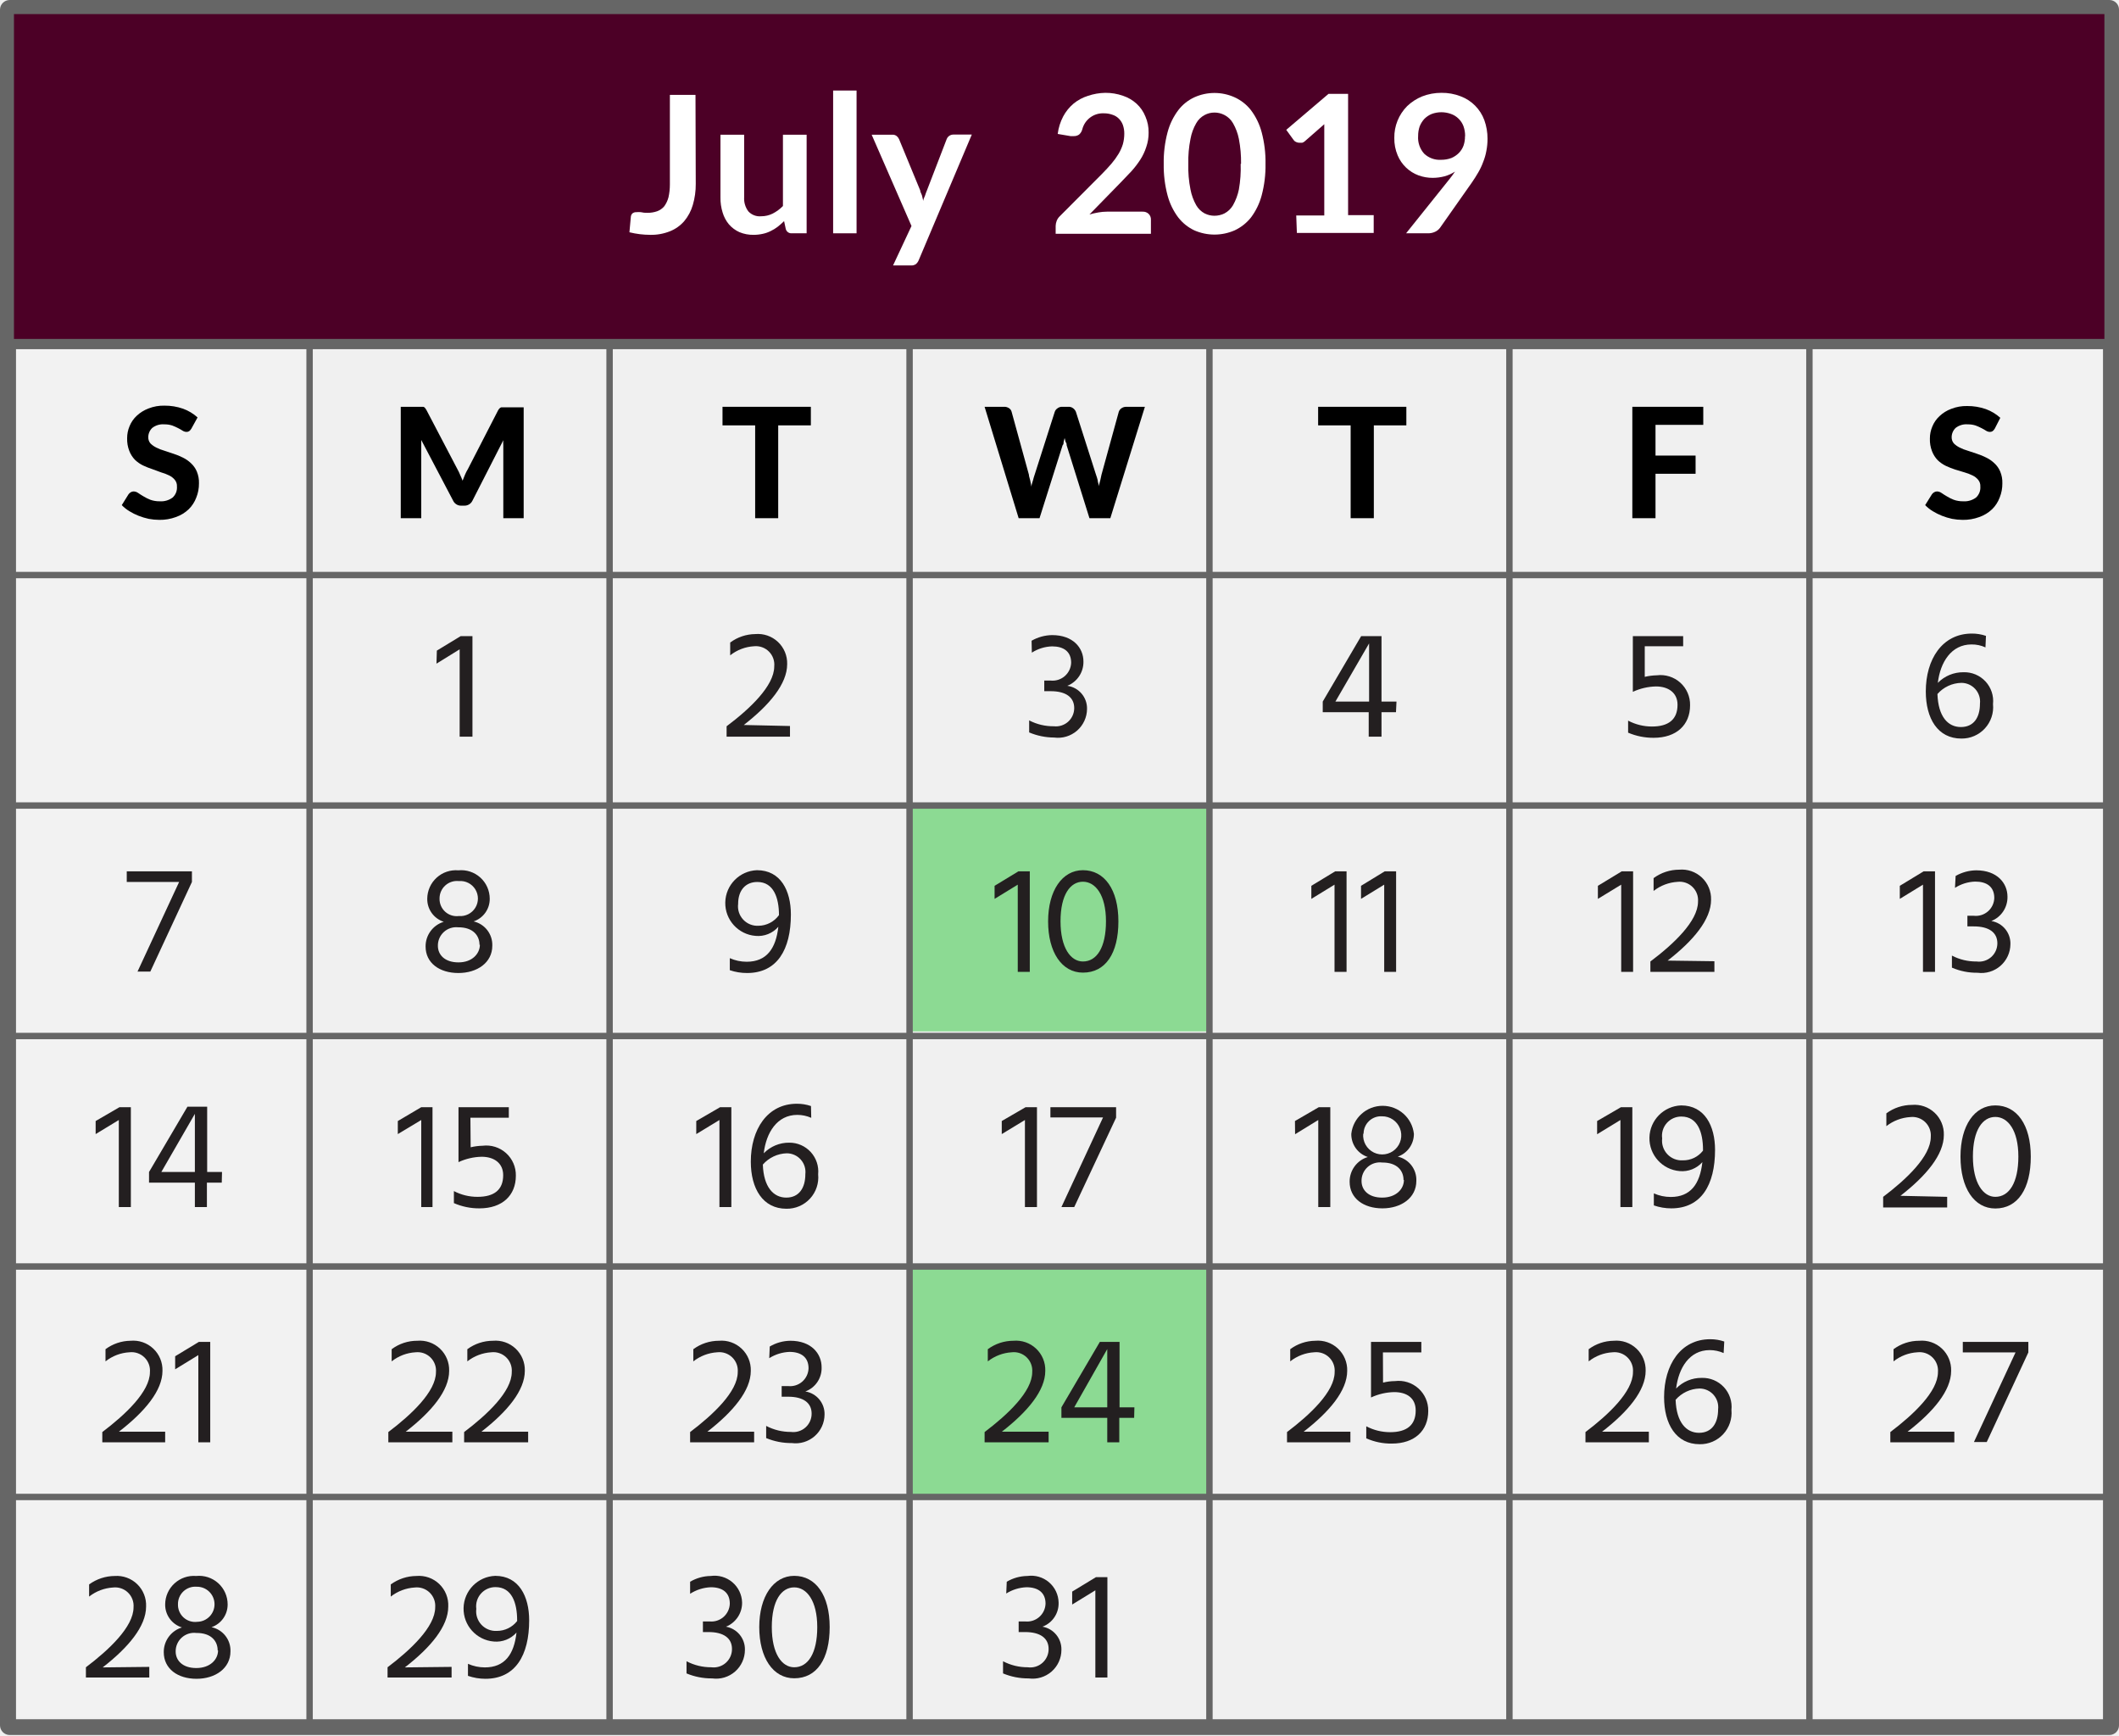
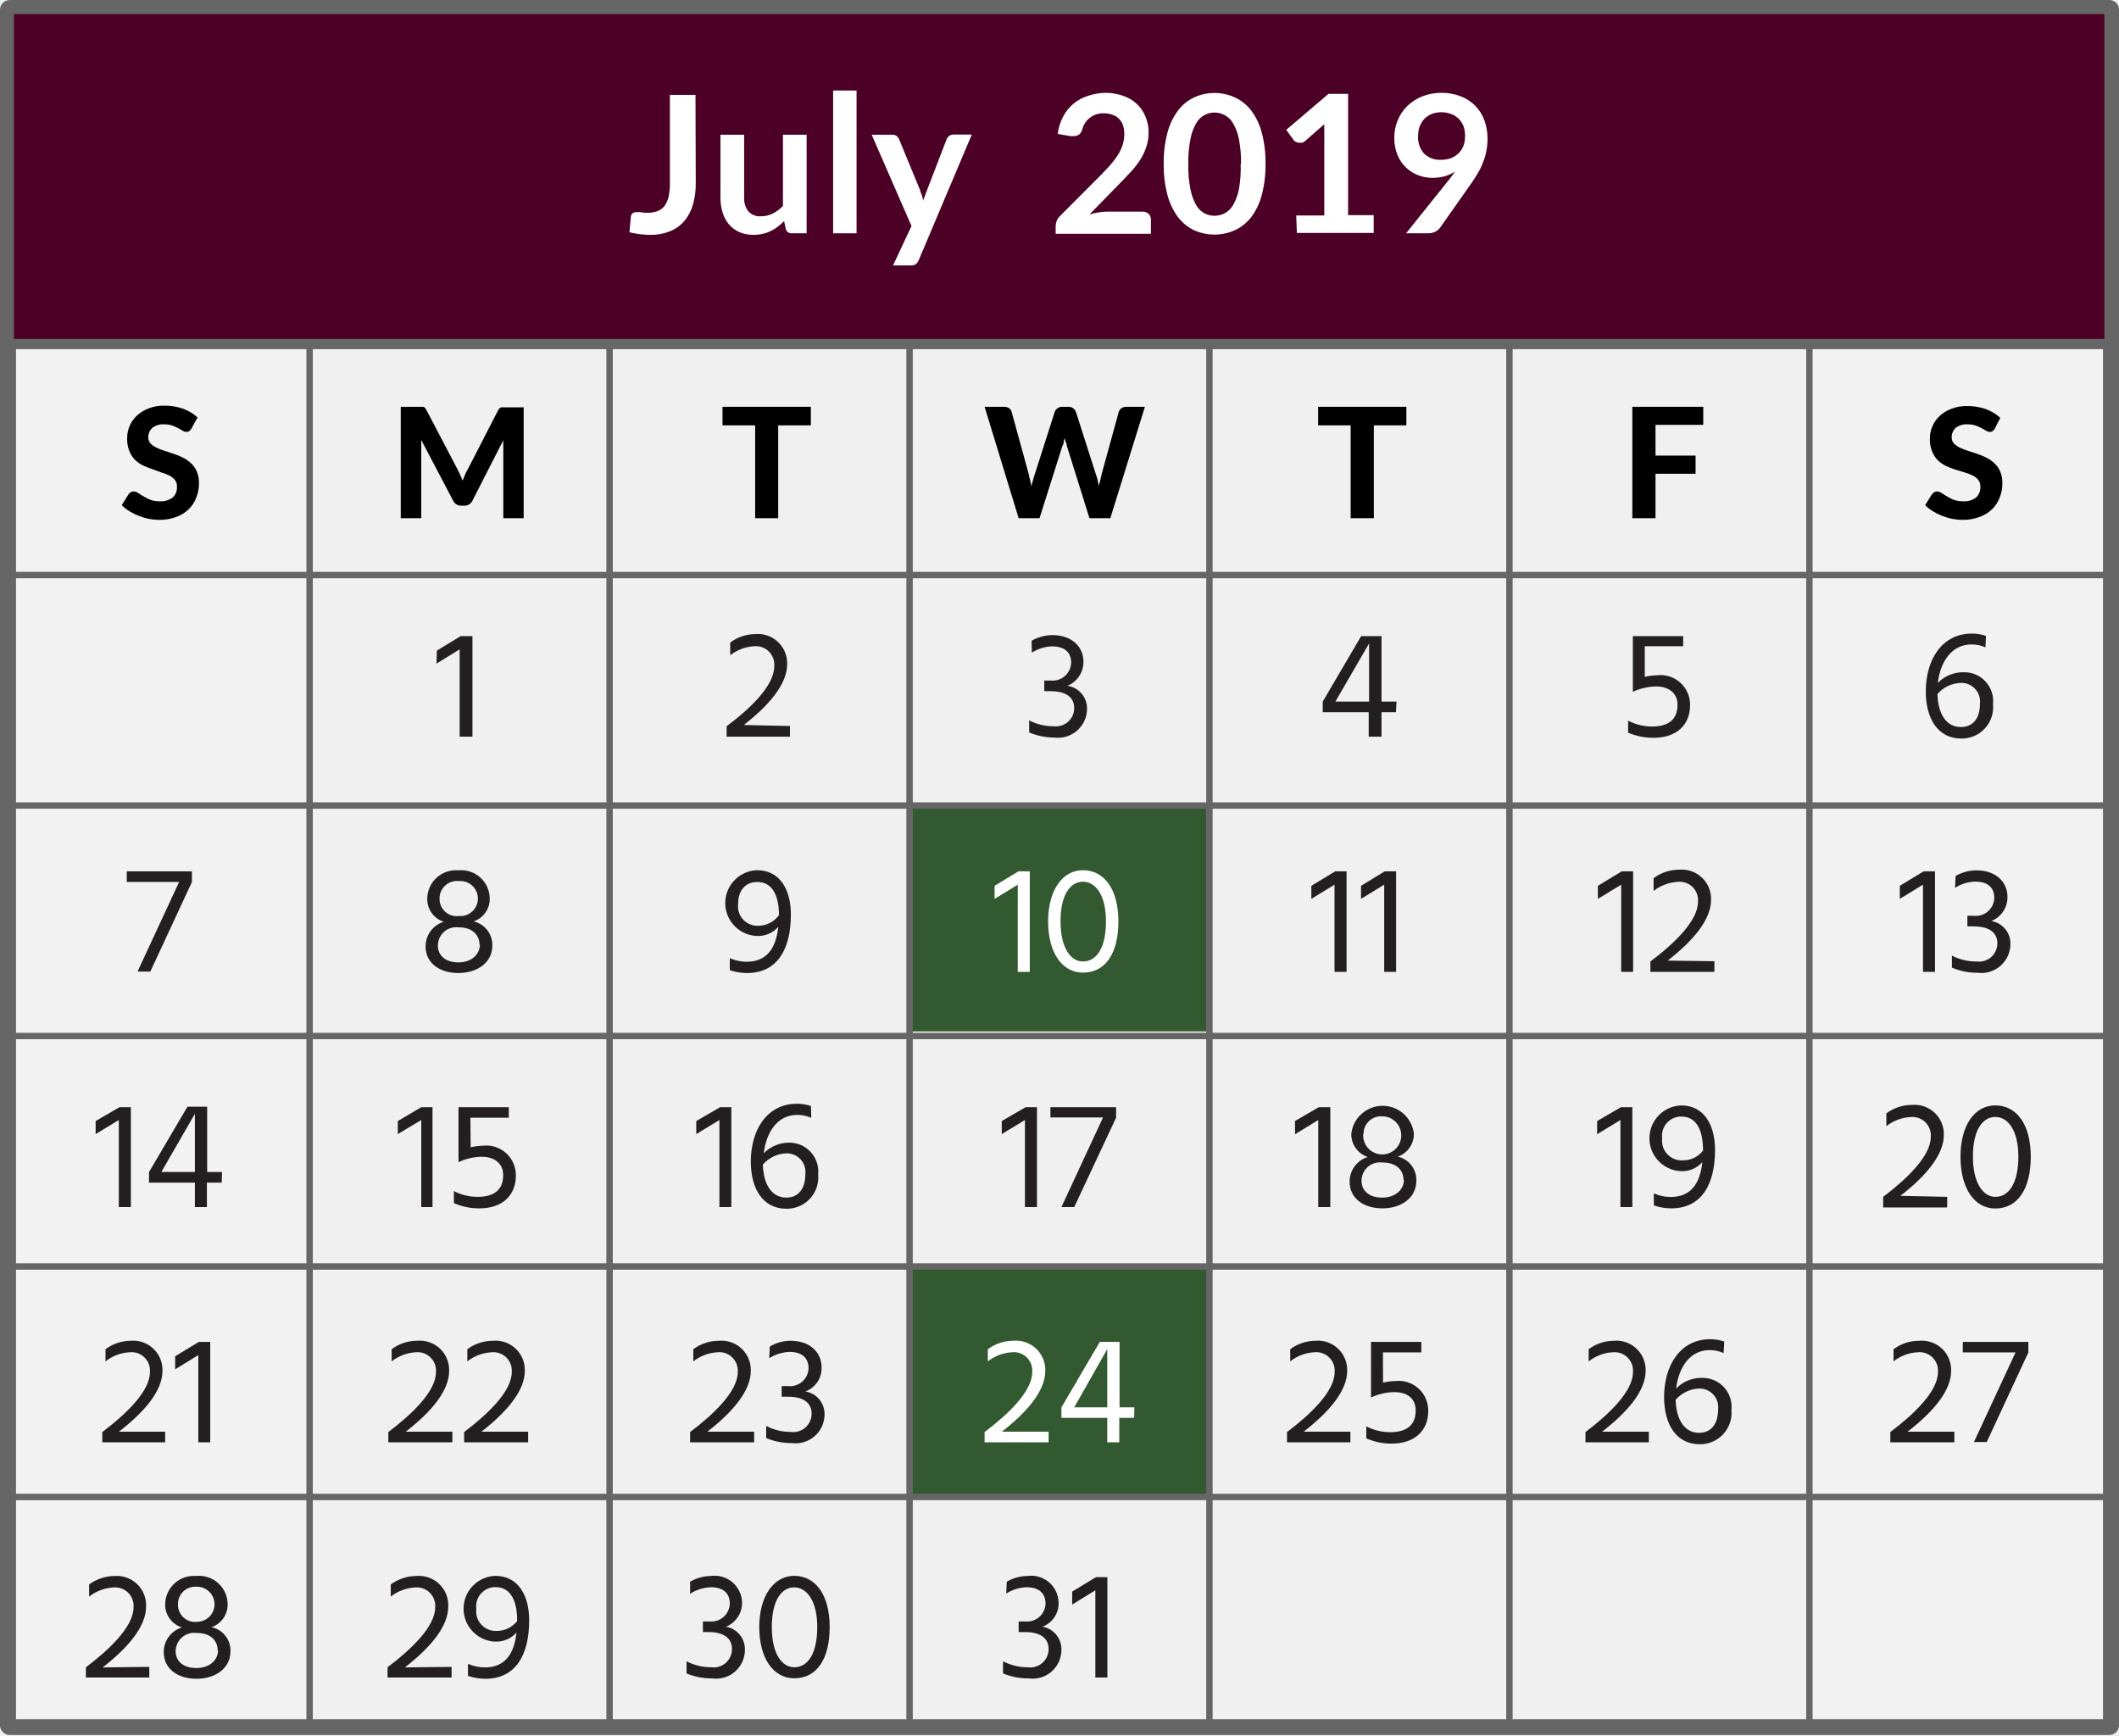
<svg xmlns="http://www.w3.org/2000/svg" viewBox="0 0 165.5 135.52">
  <defs>
-     <style>.a{fill:#f2f2f2;}.b{fill:#666;}.c,.g{fill:none;stroke:#666;stroke-miterlimit:10;}.d{fill:#334151;}.e{fill:#4c0026;}.f{fill:#8cda93;}.g{stroke-width:0.5px;}.h{fill:#231f20;}.i{fill:#fff;}</style>
+     <style>.a{fill:#f2f2f2;}.b{fill:#666;}.c,.g{fill:none;stroke:#666;stroke-miterlimit:10;}.d{fill:#334151;}.e{fill:#4c0026;}.f{fill:#32592f;}.g{stroke-width:0.5px;}.h{fill:#231f20;}.i{fill:#fff;}</style>
  </defs>
  <rect class="a" x="0.81" y="26.99" width="23.6" height="107.15" />
  <rect class="a" x="141.12" y="26.99" width="23.37" height="107.15" />
  <path class="b" d="M168.85,5.28v134H4.85V5.28h164m0-.75H4.85a.76.76,0,0,0-.75.75v134a.76.76,0,0,0,.75.75h164a.75.75,0,0,0,.75-.75V5.28a.75.75,0,0,0-.75-.75Z" transform="translate(-4.1 -4.53)" />
  <rect class="c" x="0.75" y="26.77" width="164" height="108" />
  <rect class="d" x="0.84" y="0.84" width="163.73" height="25.84" />
  <path class="b" d="M168.42,5.63V31H5.19V5.63H168.42m.5-.5H4.69V31.46H168.92V5.13Z" transform="translate(-4.1 -4.53)" />
  <rect class="e" x="0.84" y="0.84" width="163.76" height="25.84" />
  <path class="b" d="M168.46,5.63V31H5.19V5.63H168.46m.5-.5H4.69V31.46H169V5.13Z" transform="translate(-4.1 -4.53)" />
  <rect class="f" x="71.24" y="63.09" width="23.01" height="17.46" />
  <rect class="f" x="71.1" y="99.08" width="23.18" height="17.83" />
  <line class="g" x1="0.75" y1="116.91" x2="164.75" y2="116.91" />
  <line class="g" x1="0.75" y1="98.91" x2="164.75" y2="98.91" />
  <line class="g" x1="0.75" y1="80.91" x2="164.75" y2="80.91" />
  <line class="g" x1="0.75" y1="62.91" x2="164.75" y2="62.91" />
  <line class="g" x1="0.75" y1="44.91" x2="164.75" y2="44.91" />
  <line class="g" x1="141.32" y1="26.79" x2="141.32" y2="134.79" />
  <line class="g" x1="117.89" y1="26.79" x2="117.89" y2="134.79" />
  <line class="g" x1="94.46" y1="26.79" x2="94.46" y2="134.79" />
  <line class="g" x1="71.04" y1="26.79" x2="71.04" y2="134.79" />
  <line class="g" x1="47.61" y1="26.79" x2="47.61" y2="134.79" />
  <line class="g" x1="24.18" y1="26.79" x2="24.18" y2="134.79" />
  <path class="h" d="M38.22,55.34l1.86-1.13H41v7.85H40V55.24l-1.81,1.12Z" transform="translate(-4.1 -4.53)" />
  <path class="h" d="M65.8,61.23v.83H60.85v-.81c1.8-1.35,3.72-3.15,3.72-4.67A1.44,1.44,0,0,0,63,55a3.3,3.3,0,0,0-1.87.71v-1a3.34,3.34,0,0,1,1.95-.66,2.29,2.29,0,0,1,2.5,2.35c0,1.54-1.38,3.19-3.39,4.75Z" transform="translate(-4.1 -4.53)" />
  <path class="h" d="M84.67,54.57a3.31,3.31,0,0,1,1.61-.44c1.63,0,2.44,1,2.44,2.06a2,2,0,0,1-1.26,1.9A1.78,1.78,0,0,1,89,59.9a2.27,2.27,0,0,1-2.57,2.23,5.07,5.07,0,0,1-1.95-.4v-.94a4.07,4.07,0,0,0,1.93.46A1.43,1.43,0,0,0,88,59.83c0-.85-.66-1.32-1.84-1.32h-.5v-.83h.5a1.45,1.45,0,0,0,1.6-1.39c0-.88-.59-1.28-1.49-1.28a3.1,3.1,0,0,0-1.58.49Z" transform="translate(-4.1 -4.53)" />
  <path class="h" d="M113.13,60.15H112v1.91H111V60.15h-3.59v-.83l3-5.11H112v5.11h1.17Zm-2.1-.83V54.78l-2.63,4.54Z" transform="translate(-4.1 -4.53)" />
  <path class="h" d="M132.56,57.39a4.57,4.57,0,0,1,.94-.12,2.31,2.31,0,0,1,2.6,2.34c0,1.54-1.07,2.54-2.84,2.54a5,5,0,0,1-2-.4v-.94a4,4,0,0,0,1.86.46c1.31,0,2-.56,2-1.7,0-.94-.72-1.43-1.68-1.43a4.51,4.51,0,0,0-1.81.42V54.21h3.93V55h-3Z" transform="translate(-4.1 -4.53)" />
  <path class="h" d="M159.17,55.09a2.53,2.53,0,0,0-1.09-.23c-1.58,0-2.44,1.39-2.63,3a2.76,2.76,0,0,1,2-.83,2.25,2.25,0,0,1,2.31,2.49,2.45,2.45,0,0,1-2.47,2.69c-1.85,0-2.78-1.57-2.78-3.68,0-2.51,1.28-4.52,3.6-4.52a3.38,3.38,0,0,1,1.1.18Zm-.43,4.4a1.46,1.46,0,0,0-1.45-1.63,2.55,2.55,0,0,0-1.87.87c.06,1.77.82,2.58,1.83,2.58S158.74,60.56,158.74,59.49Z" transform="translate(-4.1 -4.53)" />
  <path class="h" d="M19.09,72.58v.83l-3.25,7h-1l3.25-7H14v-.83Z" transform="translate(-4.1 -4.53)" />
  <path class="h" d="M42.55,78.39c0,1.32-1.18,2.13-2.65,2.13s-2.56-.78-2.56-2.07a2,2,0,0,1,1.42-1.93,1.86,1.86,0,0,1-1.29-1.81A2.24,2.24,0,0,1,39.9,72.5a2.23,2.23,0,0,1,2.45,2.22,1.85,1.85,0,0,1-1.26,1.77A1.88,1.88,0,0,1,42.55,78.39Zm-1-.08c0-.7-.49-1.37-1.67-1.36A1.43,1.43,0,0,0,38.3,78.4c0,.69.53,1.29,1.61,1.29S41.58,79,41.58,78.31ZM38.43,74.7a1.34,1.34,0,0,0,1.51,1.37,1.37,1.37,0,1,0,0-2.73A1.36,1.36,0,0,0,38.43,74.7Z" transform="translate(-4.1 -4.53)" />
  <path class="h" d="M61.1,79.36a3.22,3.22,0,0,0,1.32.28c1.53,0,2.28-1,2.47-2.73a2.09,2.09,0,0,1-1.78.71,2.57,2.57,0,0,1,.11-5.13c1.86,0,2.65,1.61,2.65,3.46,0,2.75-1.08,4.57-3.42,4.57a4.15,4.15,0,0,1-1.35-.22ZM64.94,76c0-1.36-.42-2.59-1.69-2.59-.92,0-1.5.65-1.5,1.71a1.52,1.52,0,0,0,1.6,1.71A2,2,0,0,0,64.94,76Z" transform="translate(-4.1 -4.53)" />
-   <path class="h" d="M81.78,73.71l1.86-1.13h.89v7.85h-.94V73.62l-1.81,1.11Z" transform="translate(-4.1 -4.53)" />
-   <path class="h" d="M88.68,72.49c1.68,0,2.77,1.51,2.77,4s-1,4-2.77,4c-1.65,0-2.72-1.6-2.72-4S87.06,72.49,88.68,72.49Zm0,7.13c1.08,0,1.8-1.09,1.8-3.14s-.82-3.09-1.8-3.09-1.75,1-1.75,3.09S87.73,79.62,88.68,79.62Z" transform="translate(-4.1 -4.53)" />
+   <path class="i" d="M81.78,73.71l1.86-1.13h.89v7.85h-.94V73.62l-1.81,1.11Z" transform="translate(-4.1 -4.53)" />
+   <path class="i" d="M88.68,72.49c1.68,0,2.77,1.51,2.77,4s-1,4-2.77,4c-1.65,0-2.72-1.6-2.72-4S87.06,72.49,88.68,72.49Zm0,7.13c1.08,0,1.8-1.09,1.8-3.14s-.82-3.09-1.8-3.09-1.75,1-1.75,3.09S87.73,79.62,88.68,79.62Z" transform="translate(-4.1 -4.53)" />
  <path class="h" d="M106.52,73.71l1.86-1.13h.89v7.85h-.94V73.62l-1.81,1.11Z" transform="translate(-4.1 -4.53)" />
  <path class="h" d="M110.4,73.71l1.85-1.13h.89v7.85h-.93V73.62l-1.81,1.11Z" transform="translate(-4.1 -4.53)" />
  <path class="h" d="M128.9,73.71l1.86-1.13h.89v7.85h-.93V73.62l-1.82,1.11Z" transform="translate(-4.1 -4.53)" />
  <path class="h" d="M138,79.6v.83H133v-.81c1.8-1.35,3.72-3.15,3.72-4.67a1.44,1.44,0,0,0-1.6-1.55,3.36,3.36,0,0,0-1.87.71v-1a3.37,3.37,0,0,1,2-.66,2.29,2.29,0,0,1,2.49,2.35c0,1.54-1.38,3.19-3.39,4.75Z" transform="translate(-4.1 -4.53)" />
  <path class="h" d="M152.48,73.71l1.86-1.13h.89v7.85h-.94V73.62l-1.81,1.11Z" transform="translate(-4.1 -4.53)" />
  <path class="h" d="M156.84,72.94a3.31,3.31,0,0,1,1.61-.44c1.63,0,2.44,1,2.44,2.06a2,2,0,0,1-1.26,1.9,1.78,1.78,0,0,1,1.49,1.81,2.27,2.27,0,0,1-2.57,2.23,4.89,4.89,0,0,1-2-.4v-.94a4.07,4.07,0,0,0,1.93.46,1.43,1.43,0,0,0,1.62-1.42c0-.85-.66-1.32-1.84-1.32h-.5v-.83h.5a1.44,1.44,0,0,0,1.6-1.39c0-.88-.59-1.28-1.49-1.28a3.1,3.1,0,0,0-1.58.49Z" transform="translate(-4.1 -4.53)" />
  <path class="h" d="M11.57,92.08,13.43,91h.89V98.8h-.94V92L11.57,93.1Z" transform="translate(-4.1 -4.53)" />
  <path class="h" d="M21.42,96.89H20.26V98.8h-.94V96.89H15.74v-.83l3-5.1h1.54v5.1h1.16Zm-2.1-.83V91.52L16.7,96.06Z" transform="translate(-4.1 -4.53)" />
  <path class="h" d="M35.17,92.08,37,91h.88V98.8H37V92L35.17,93.1Z" transform="translate(-4.1 -4.53)" />
  <path class="h" d="M40.86,94.13a4.39,4.39,0,0,1,.93-.12,2.31,2.31,0,0,1,2.6,2.34c0,1.54-1.06,2.55-2.84,2.55a4.89,4.89,0,0,1-2-.41v-.94A3.94,3.94,0,0,0,41.4,98c1.3,0,2-.55,2-1.69,0-.95-.72-1.44-1.68-1.44a4.51,4.51,0,0,0-1.81.42V91h3.93v.82h-3Z" transform="translate(-4.1 -4.53)" />
  <path class="h" d="M58.48,92.08,60.34,91h.88V98.8h-.93V92L58.48,93.1Z" transform="translate(-4.1 -4.53)" />
  <path class="h" d="M67.46,91.83a2.68,2.68,0,0,0-1.09-.23c-1.58,0-2.43,1.39-2.62,3a2.74,2.74,0,0,1,2-.83A2.25,2.25,0,0,1,68,96.24a2.45,2.45,0,0,1-2.48,2.69c-1.84,0-2.78-1.57-2.78-3.68,0-2.51,1.29-4.52,3.6-4.52a3.33,3.33,0,0,1,1.1.18ZM67,96.23a1.46,1.46,0,0,0-1.45-1.63,2.58,2.58,0,0,0-1.87.88c.06,1.76.83,2.58,1.83,2.58S67,97.3,67,96.23Z" transform="translate(-4.1 -4.53)" />
  <path class="h" d="M82.34,92.08,84.2,91h.89V98.8h-.94V92L82.34,93.1Z" transform="translate(-4.1 -4.53)" />
  <path class="h" d="M91.27,91v.82L88,98.8H87l3.25-7H86.14V91Z" transform="translate(-4.1 -4.53)" />
  <path class="h" d="M105.24,92.08,107.1,91H108V98.8h-.94V92l-1.81,1.11Z" transform="translate(-4.1 -4.53)" />
  <path class="h" d="M114.72,96.76c0,1.32-1.18,2.14-2.65,2.14s-2.56-.78-2.56-2.08a2,2,0,0,1,1.42-1.93,1.87,1.87,0,0,1-1.29-1.81,2.46,2.46,0,0,1,4.89,0,1.88,1.88,0,0,1-1.26,1.78A1.86,1.86,0,0,1,114.72,96.76Zm-1-.08c0-.7-.48-1.37-1.67-1.36a1.43,1.43,0,0,0-1.61,1.45c0,.69.53,1.29,1.61,1.29S113.75,97.4,113.75,96.68Zm-3.15-3.61a1.49,1.49,0,1,0,1.47-1.36A1.36,1.36,0,0,0,110.6,93.07Z" transform="translate(-4.1 -4.53)" />
  <path class="h" d="M128.84,92.08,130.7,91h.89V98.8h-.93V92l-1.82,1.11Z" transform="translate(-4.1 -4.53)" />
  <path class="h" d="M133.27,97.73a3.22,3.22,0,0,0,1.32.28c1.54,0,2.28-1,2.47-2.72a2.11,2.11,0,0,1-1.77.7,2.57,2.57,0,0,1,.11-5.13c1.85,0,2.65,1.61,2.65,3.47,0,2.74-1.08,4.57-3.42,4.57a4.17,4.17,0,0,1-1.36-.23Zm3.84-3.4c0-1.37-.42-2.6-1.69-2.6a1.5,1.5,0,0,0-1.5,1.71,1.53,1.53,0,0,0,1.61,1.71,1.94,1.94,0,0,0,1.58-.76Z" transform="translate(-4.1 -4.53)" />
  <path class="h" d="M156.18,98v.83h-5V98c1.8-1.36,3.72-3.16,3.72-4.68a1.44,1.44,0,0,0-1.6-1.55,3.36,3.36,0,0,0-1.87.71v-1a3.37,3.37,0,0,1,2-.66,2.29,2.29,0,0,1,2.49,2.35c0,1.54-1.38,3.19-3.39,4.75Z" transform="translate(-4.1 -4.53)" />
  <path class="h" d="M159.94,90.86c1.68,0,2.77,1.51,2.77,4s-1,4.05-2.77,4.05c-1.66,0-2.72-1.61-2.72-4.05S158.32,90.86,159.94,90.86Zm0,7.14c1.08,0,1.8-1.1,1.8-3.15s-.82-3.09-1.8-3.09-1.75,1-1.75,3.09S159,98,159.94,98Z" transform="translate(-4.1 -4.53)" />
  <path class="h" d="M17,116.34v.83H12.09v-.8c1.8-1.36,3.72-3.16,3.72-4.68a1.44,1.44,0,0,0-1.6-1.55,3.3,3.3,0,0,0-1.87.71v-.95a3.34,3.34,0,0,1,1.95-.66,2.29,2.29,0,0,1,2.5,2.35c0,1.54-1.38,3.19-3.4,4.75Z" transform="translate(-4.1 -4.53)" />
  <path class="h" d="M17.78,110.45l1.85-1.12h.89v7.84h-.93v-6.81l-1.81,1.11Z" transform="translate(-4.1 -4.53)" />
  <path class="h" d="M39.43,116.34v.83h-5v-.8c1.8-1.36,3.72-3.16,3.72-4.68a1.44,1.44,0,0,0-1.59-1.55,3.3,3.3,0,0,0-1.87.71v-.95a3.32,3.32,0,0,1,2-.66,2.29,2.29,0,0,1,2.49,2.35c0,1.54-1.37,3.19-3.39,4.75Z" transform="translate(-4.1 -4.53)" />
  <path class="h" d="M45.35,116.34v.83h-5v-.8c1.8-1.36,3.72-3.16,3.72-4.68a1.44,1.44,0,0,0-1.6-1.55,3.36,3.36,0,0,0-1.87.71v-.95a3.37,3.37,0,0,1,2-.66,2.29,2.29,0,0,1,2.49,2.35c0,1.54-1.38,3.19-3.39,4.75Z" transform="translate(-4.1 -4.53)" />
  <path class="h" d="M63,116.34v.83h-5v-.8c1.8-1.36,3.72-3.16,3.72-4.68a1.44,1.44,0,0,0-1.6-1.55,3.36,3.36,0,0,0-1.87.71v-.95a3.37,3.37,0,0,1,2-.66,2.29,2.29,0,0,1,2.49,2.35c0,1.54-1.38,3.19-3.39,4.75Z" transform="translate(-4.1 -4.53)" />
  <path class="h" d="M64.22,109.69a3.24,3.24,0,0,1,1.61-.45c1.63,0,2.44,1,2.44,2.07A1.94,1.94,0,0,1,67,113.2,1.78,1.78,0,0,1,68.5,115a2.26,2.26,0,0,1-2.56,2.23,5.08,5.08,0,0,1-2-.39v-.95a4.11,4.11,0,0,0,1.93.47,1.43,1.43,0,0,0,1.62-1.43c0-.85-.66-1.32-1.83-1.32h-.51v-.83h.51a1.44,1.44,0,0,0,1.59-1.39c0-.87-.59-1.28-1.49-1.28a3.2,3.2,0,0,0-1.58.49Z" transform="translate(-4.1 -4.53)" />
-   <path class="h" d="M86,116.34v.83H81v-.8c1.8-1.36,3.72-3.16,3.72-4.68a1.44,1.44,0,0,0-1.6-1.55,3.36,3.36,0,0,0-1.87.71v-.95a3.37,3.37,0,0,1,2-.66,2.29,2.29,0,0,1,2.49,2.35c0,1.54-1.38,3.19-3.39,4.75Z" transform="translate(-4.1 -4.53)" />
-   <path class="h" d="M92.68,115.26H91.52v1.91h-.94v-1.91H87v-.82l3-5.11h1.54v5.11h1.16Zm-2.1-.82v-4.55L88,114.44Z" transform="translate(-4.1 -4.53)" />
+   <path class="i" d="M86,116.34v.83H81v-.8c1.8-1.36,3.72-3.16,3.72-4.68a1.44,1.44,0,0,0-1.6-1.55,3.36,3.36,0,0,0-1.87.71v-.95a3.37,3.37,0,0,1,2-.66,2.29,2.29,0,0,1,2.49,2.35c0,1.54-1.38,3.19-3.39,4.75Z" transform="translate(-4.1 -4.53)" />
+   <path class="i" d="M92.68,115.26H91.52v1.91h-.94v-1.91H87v-.82l3-5.11h1.54v5.11h1.16Zm-2.1-.82v-4.55L88,114.44Z" transform="translate(-4.1 -4.53)" />
  <path class="h" d="M109.57,116.34v.83h-4.95v-.8c1.8-1.36,3.72-3.16,3.72-4.68a1.44,1.44,0,0,0-1.6-1.55,3.3,3.3,0,0,0-1.87.71v-.95a3.34,3.34,0,0,1,1.95-.66,2.29,2.29,0,0,1,2.5,2.35c0,1.54-1.38,3.19-3.4,4.75Z" transform="translate(-4.1 -4.53)" />
  <path class="h" d="M112.12,112.51a3.83,3.83,0,0,1,.93-.12,2.31,2.31,0,0,1,2.6,2.33c0,1.54-1.06,2.55-2.84,2.55a4.73,4.73,0,0,1-2-.41v-.94a4,4,0,0,0,1.86.46c1.3,0,2-.55,2-1.69,0-1-.72-1.44-1.68-1.44a4.51,4.51,0,0,0-1.81.42v-4.34h3.93v.82h-3Z" transform="translate(-4.1 -4.53)" />
  <path class="h" d="M132.88,116.34v.83h-4.95v-.8c1.8-1.36,3.71-3.16,3.71-4.68a1.44,1.44,0,0,0-1.59-1.55,3.3,3.3,0,0,0-1.87.71v-.95a3.34,3.34,0,0,1,1.95-.66,2.29,2.29,0,0,1,2.5,2.35c0,1.54-1.38,3.19-3.4,4.75Z" transform="translate(-4.1 -4.53)" />
  <path class="h" d="M138.72,110.2a2.68,2.68,0,0,0-1.09-.23c-1.58,0-2.43,1.4-2.62,3a2.74,2.74,0,0,1,2-.83,2.26,2.26,0,0,1,2.32,2.5,2.45,2.45,0,0,1-2.48,2.68c-1.84,0-2.78-1.57-2.78-3.68,0-2.51,1.29-4.52,3.6-4.52a3.33,3.33,0,0,1,1.1.18Zm-.43,4.4a1.46,1.46,0,0,0-1.45-1.63,2.56,2.56,0,0,0-1.87.88c.06,1.76.83,2.58,1.83,2.58S138.29,115.67,138.29,114.6Z" transform="translate(-4.1 -4.53)" />
  <path class="h" d="M156.74,116.34v.83h-5v-.8c1.8-1.36,3.72-3.16,3.72-4.68a1.44,1.44,0,0,0-1.6-1.55,3.3,3.3,0,0,0-1.87.71v-.95a3.34,3.34,0,0,1,2-.66,2.29,2.29,0,0,1,2.5,2.35c0,1.54-1.38,3.19-3.4,4.75Z" transform="translate(-4.1 -4.53)" />
  <path class="h" d="M162.52,109.33v.82l-3.25,7h-1l3.25-7H157.4v-.82Z" transform="translate(-4.1 -4.53)" />
  <path class="h" d="M15.76,134.71v.83H10.81v-.8c1.8-1.36,3.72-3.16,3.72-4.68a1.44,1.44,0,0,0-1.6-1.55,3.36,3.36,0,0,0-1.87.71v-.95a3.44,3.44,0,0,1,2-.66A2.29,2.29,0,0,1,15.51,130c0,1.54-1.38,3.19-3.39,4.75Z" transform="translate(-4.1 -4.53)" />
  <path class="h" d="M22.1,133.5c0,1.32-1.18,2.14-2.65,2.14s-2.56-.78-2.56-2.08a2,2,0,0,1,1.42-1.93A1.86,1.86,0,0,1,17,129.82a2.24,2.24,0,0,1,2.42-2.21,2.23,2.23,0,0,1,2.46,2.22,1.87,1.87,0,0,1-1.26,1.78A1.86,1.86,0,0,1,22.1,133.5Zm-1-.08c0-.7-.48-1.37-1.67-1.36a1.44,1.44,0,0,0-1.61,1.45c0,.69.53,1.29,1.61,1.29S21.13,134.14,21.13,133.42ZM18,129.81a1.34,1.34,0,0,0,1.51,1.38,1.37,1.37,0,1,0-.05-2.74A1.35,1.35,0,0,0,18,129.81Z" transform="translate(-4.1 -4.53)" />
  <path class="h" d="M39.37,134.71v.83h-5v-.8c1.8-1.36,3.72-3.16,3.72-4.68a1.44,1.44,0,0,0-1.6-1.55,3.36,3.36,0,0,0-1.87.71v-.95a3.44,3.44,0,0,1,2-.66A2.29,2.29,0,0,1,39.11,130c0,1.54-1.37,3.19-3.39,4.75Z" transform="translate(-4.1 -4.53)" />
  <path class="h" d="M40.65,134.47a3.22,3.22,0,0,0,1.32.28c1.54,0,2.28-1,2.47-2.72a2.11,2.11,0,0,1-1.77.7,2.57,2.57,0,0,1,.11-5.13c1.85,0,2.65,1.61,2.65,3.47,0,2.74-1.08,4.57-3.42,4.57a4.17,4.17,0,0,1-1.36-.23Zm3.84-3.4c0-1.37-.42-2.59-1.69-2.59a1.5,1.5,0,0,0-1.5,1.7,1.53,1.53,0,0,0,1.61,1.72,2,2,0,0,0,1.58-.77Z" transform="translate(-4.1 -4.53)" />
  <path class="h" d="M58,128.06a3.27,3.27,0,0,1,1.61-.45,2.15,2.15,0,0,1,2.45,2.07,2,2,0,0,1-1.26,1.89,1.79,1.79,0,0,1,1.48,1.81,2.25,2.25,0,0,1-2.56,2.23,5.08,5.08,0,0,1-2-.39v-.95a4.11,4.11,0,0,0,1.93.47,1.43,1.43,0,0,0,1.62-1.43c0-.85-.66-1.32-1.83-1.32H59v-.83h.51a1.44,1.44,0,0,0,1.59-1.39c0-.87-.58-1.28-1.48-1.28A3.21,3.21,0,0,0,58,129Z" transform="translate(-4.1 -4.53)" />
  <path class="h" d="M66.13,127.6c1.68,0,2.77,1.51,2.77,4s-1,4-2.77,4c-1.66,0-2.73-1.61-2.73-4S64.51,127.6,66.13,127.6Zm0,7.14c1.08,0,1.8-1.09,1.8-3.14s-.82-3.1-1.8-3.1-1.75,1-1.75,3.1S65.18,134.74,66.13,134.74Z" transform="translate(-4.1 -4.53)" />
  <path class="h" d="M82.73,128.06a3.24,3.24,0,0,1,1.61-.45,2.14,2.14,0,0,1,2.44,2.07,1.94,1.94,0,0,1-1.26,1.89A1.79,1.79,0,0,1,87,133.38a2.25,2.25,0,0,1-2.56,2.23,5.08,5.08,0,0,1-2-.39v-.95a4.11,4.11,0,0,0,1.93.47A1.43,1.43,0,0,0,86,133.31c0-.85-.66-1.32-1.84-1.32h-.5v-.83h.5a1.44,1.44,0,0,0,1.6-1.39c0-.87-.59-1.28-1.49-1.28a3.2,3.2,0,0,0-1.58.49Z" transform="translate(-4.1 -4.53)" />
  <path class="h" d="M87.84,128.83l1.86-1.13h.89v7.84h-.94v-6.81l-1.81,1.11Z" transform="translate(-4.1 -4.53)" />
  <path class="i" d="M58.44,18.89a5.62,5.62,0,0,1-.23,1.65,3.46,3.46,0,0,1-.67,1.26,2.89,2.89,0,0,1-1.11.79,3.93,3.93,0,0,1-1.55.28,7,7,0,0,1-.8-.05,6.82,6.82,0,0,1-.82-.15l.11-1.2a.42.42,0,0,1,.12-.27.46.46,0,0,1,.32-.1,1.74,1.74,0,0,1,.34,0,1.9,1.9,0,0,0,.52.05,2.19,2.19,0,0,0,.75-.12,1.29,1.29,0,0,0,.56-.39,2.07,2.07,0,0,0,.33-.7,4.51,4.51,0,0,0,.11-1v-7h2Z" transform="translate(-4.1 -4.53)" />
  <path class="i" d="M62.22,15.05v4.89a1.66,1.66,0,0,0,.33,1.1,1.21,1.21,0,0,0,1,.38,2,2,0,0,0,.9-.21,3.11,3.11,0,0,0,.8-.59V15.05h1.85v7.7H65.94a.45.45,0,0,1-.47-.34l-.13-.61c-.16.16-.33.3-.5.44a3,3,0,0,1-.54.33,2.53,2.53,0,0,1-.62.22,3.24,3.24,0,0,1-.72.08,2.75,2.75,0,0,1-1.11-.21,2.38,2.38,0,0,1-.82-.61,2.62,2.62,0,0,1-.49-.92,3.76,3.76,0,0,1-.17-1.19V15.05Z" transform="translate(-4.1 -4.53)" />
  <path class="i" d="M71,11.6V22.75H69.17V11.6Z" transform="translate(-4.1 -4.53)" />
  <path class="i" d="M75.85,24.86a.78.78,0,0,1-.22.3.62.62,0,0,1-.4.1H73.85l1.44-3.08-3.11-7.13H73.8a.5.5,0,0,1,.34.11.69.69,0,0,1,.18.24l1.65,4c0,.13.1.26.14.4s.07.28.1.42c0-.14.09-.28.14-.42a4.14,4.14,0,0,1,.15-.41l1.54-4a.56.56,0,0,1,.51-.35H80Z" transform="translate(-4.1 -4.53)" />
  <path class="i" d="M90.43,11.78a4.08,4.08,0,0,1,1.38.23,2.94,2.94,0,0,1,1.06.62,2.73,2.73,0,0,1,.69,1,3,3,0,0,1,.25,1.26A3.31,3.31,0,0,1,93.63,16a4.2,4.2,0,0,1-.47,1,7.18,7.18,0,0,1-.69.9l-.84.88-2.44,2.5a6.36,6.36,0,0,1,.7-.16,3.85,3.85,0,0,1,.66-.06h2.79a.64.64,0,0,1,.47.17.6.6,0,0,1,.18.45v1.11H86.55v-.62a1.18,1.18,0,0,1,.08-.39,1,1,0,0,1,.25-.37l3.29-3.3c.28-.28.52-.55.74-.8a5.77,5.77,0,0,0,.55-.76,3.41,3.41,0,0,0,.34-.76,3.12,3.12,0,0,0,.11-.82,2,2,0,0,0-.11-.68,1.35,1.35,0,0,0-.32-.5,1.22,1.22,0,0,0-.5-.3,1.88,1.88,0,0,0-.65-.11,1.66,1.66,0,0,0-1.7,1.25.82.82,0,0,1-.25.41.7.7,0,0,1-.42.12l-.25,0-1-.17a4,4,0,0,1,.43-1.37,3.4,3.4,0,0,1,.81-1,3.31,3.31,0,0,1,1.11-.6A4.43,4.43,0,0,1,90.43,11.78Z" transform="translate(-4.1 -4.53)" />
  <path class="i" d="M102.94,17.33a9,9,0,0,1-.3,2.46,5,5,0,0,1-.84,1.73,3.54,3.54,0,0,1-1.27,1,3.92,3.92,0,0,1-3.15,0,3.48,3.48,0,0,1-1.25-1,5,5,0,0,1-.84-1.73,9,9,0,0,1-.3-2.46,9,9,0,0,1,.3-2.47,5,5,0,0,1,.84-1.73,3.35,3.35,0,0,1,1.25-1,3.82,3.82,0,0,1,3.15,0,3.41,3.41,0,0,1,1.27,1,5,5,0,0,1,.84,1.73A9,9,0,0,1,102.94,17.33Zm-1.91,0a9.46,9.46,0,0,0-.17-1.95,4,4,0,0,0-.46-1.23,1.63,1.63,0,0,0-.67-.64,1.66,1.66,0,0,0-.78-.19,1.59,1.59,0,0,0-.76.19,1.61,1.61,0,0,0-.66.64,3.78,3.78,0,0,0-.45,1.23,8.81,8.81,0,0,0-.17,1.95,8.93,8.93,0,0,0,.17,2,4,4,0,0,0,.45,1.23,1.67,1.67,0,0,0,.66.64,1.7,1.7,0,0,0,.76.18,1.78,1.78,0,0,0,.78-.18,1.69,1.69,0,0,0,.67-.64,4.23,4.23,0,0,0,.46-1.23A9.6,9.6,0,0,0,101,17.33Z" transform="translate(-4.1 -4.53)" />
  <path class="i" d="M105.34,21.36h2.19V15c0-.25,0-.5,0-.77L106,15.57a.5.5,0,0,1-.2.11l-.2,0a.6.6,0,0,1-.27-.06.42.42,0,0,1-.19-.15l-.58-.8,3.3-2.81h1.53v9.47h2v1.39h-6Z" transform="translate(-4.1 -4.53)" />
  <path class="i" d="M116,18.42a3.22,3.22,0,0,1-1.1-.19,2.83,2.83,0,0,1-1.64-1.57A3.33,3.33,0,0,1,113,15.3a3.45,3.45,0,0,1,1-2.48,3.75,3.75,0,0,1,1.17-.76,4.1,4.1,0,0,1,1.51-.28,4,4,0,0,1,1.5.27,3.15,3.15,0,0,1,1.85,1.86,4.24,4.24,0,0,1,.25,1.45,4.79,4.79,0,0,1-.09.95,4.33,4.33,0,0,1-.25.87,5,5,0,0,1-.38.81c-.15.26-.32.53-.5.79l-2.49,3.54a1,1,0,0,1-.38.31,1.26,1.26,0,0,1-.57.12h-1.7l3.37-4.21.24-.31.21-.3a2.9,2.9,0,0,1-.82.37A3.69,3.69,0,0,1,116,18.42Zm2.53-3.25a2.22,2.22,0,0,0-.13-.79,1.6,1.6,0,0,0-.39-.59,1.58,1.58,0,0,0-.58-.36,2.18,2.18,0,0,0-1.51,0,1.73,1.73,0,0,0-.57.38,1.9,1.9,0,0,0-.37.59,2.27,2.27,0,0,0-.12.75,1.86,1.86,0,0,0,.47,1.38,1.76,1.76,0,0,0,1.33.48,2.24,2.24,0,0,0,.8-.14,1.85,1.85,0,0,0,.58-.39,1.64,1.64,0,0,0,.37-.59A2.15,2.15,0,0,0,118.52,15.17Z" transform="translate(-4.1 -4.53)" />
  <path d="M19.05,38a.69.69,0,0,1-.17.2.36.36,0,0,1-.22.06.57.57,0,0,1-.29-.09,3.63,3.63,0,0,0-.35-.2,4.13,4.13,0,0,0-.47-.21,1.93,1.93,0,0,0-.62-.09,1.35,1.35,0,0,0-.94.28,1,1,0,0,0-.31.73.72.72,0,0,0,.17.48,1.72,1.72,0,0,0,.45.32,3.41,3.41,0,0,0,.64.25l.72.24a5.1,5.1,0,0,1,.73.3,2.54,2.54,0,0,1,.63.44,1.85,1.85,0,0,1,.45.64,2.21,2.21,0,0,1,.17.93,2.89,2.89,0,0,1-.21,1.11,2.51,2.51,0,0,1-.59.91,2.77,2.77,0,0,1-1,.61,3.58,3.58,0,0,1-1.3.22,4.67,4.67,0,0,1-.83-.08,5.16,5.16,0,0,1-.79-.24,4.4,4.4,0,0,1-.72-.36,3,3,0,0,1-.59-.47l.53-.85a.56.56,0,0,1,.18-.16.43.43,0,0,1,.22-.06.64.64,0,0,1,.35.12c.12.08.25.17.41.26a3.4,3.4,0,0,0,.54.27,2.09,2.09,0,0,0,.74.12,1.51,1.51,0,0,0,1-.29,1.05,1.05,0,0,0,.34-.86.75.75,0,0,0-.17-.53,1.27,1.27,0,0,0-.44-.34,3.59,3.59,0,0,0-.63-.24L16,41.17a6.52,6.52,0,0,1-.73-.29,2.47,2.47,0,0,1-.63-.44,2.1,2.1,0,0,1-.44-.69,2.51,2.51,0,0,1-.17-1,2.36,2.36,0,0,1,.19-.94,2.27,2.27,0,0,1,.56-.81,2.76,2.76,0,0,1,.92-.57,3.19,3.19,0,0,1,1.24-.22,4.3,4.3,0,0,1,1.46.24,3.44,3.44,0,0,1,1.13.68Z" transform="translate(-4.1 -4.53)" />
  <path d="M45,36.3V45H43.41V39.66c0-.11,0-.23,0-.36a2.56,2.56,0,0,1,0-.39L41,43.63a.68.68,0,0,1-.63.39h-.25a.64.64,0,0,1-.37-.1.67.67,0,0,1-.26-.29L37,38.89c0,.14,0,.28,0,.4s0,.26,0,.37V45H35.4V36.3H37l.16,0a.26.26,0,0,1,.13.08,1.42,1.42,0,0,1,.11.16l2.43,4.64a3.55,3.55,0,0,1,.21.44c.07.14.13.3.19.45.06-.16.13-.31.19-.47s.14-.29.22-.43L43,36.58a.74.74,0,0,1,.12-.16.26.26,0,0,1,.13-.08l.15,0H45Z" transform="translate(-4.1 -4.53)" />
  <path d="M67.43,37.75H64.88V45h-1.8V37.75H60.53V36.3h6.9Z" transform="translate(-4.1 -4.53)" />
  <path d="M93.52,36.3,90.82,45H89.19l-1.78-5.69c0-.08,0-.17-.08-.26a2.81,2.81,0,0,1-.08-.31,2.81,2.81,0,0,1-.08.31c0,.09,0,.18-.08.26L85.29,45H83.66L81,36.3h1.51a.65.65,0,0,1,.4.11.47.47,0,0,1,.2.28l1.35,4.91c0,.14.07.28.1.44s.07.33.1.5c0-.18.08-.34.12-.5s.08-.3.13-.44l1.57-4.91a.53.53,0,0,1,.21-.27A.6.6,0,0,1,87,36.3h.53a.57.57,0,0,1,.38.11.67.67,0,0,1,.22.28l1.57,4.91a4.17,4.17,0,0,1,.13.42c0,.15.08.31.11.48,0-.17.07-.33.1-.48s.06-.29.09-.42l1.35-4.91a.56.56,0,0,1,.2-.27.65.65,0,0,1,.39-.12Z" transform="translate(-4.1 -4.53)" />
  <path d="M113.94,37.75H111.4V45h-1.81V37.75h-2.54V36.3h6.89Z" transform="translate(-4.1 -4.53)" />
  <path d="M133.4,37.71v2.4h3.13v1.42H133.4V45h-1.81V36.3h5.54v1.41Z" transform="translate(-4.1 -4.53)" />
  <path d="M159.9,38a.69.69,0,0,1-.17.2.36.36,0,0,1-.22.06.57.57,0,0,1-.29-.09,3.63,3.63,0,0,0-.35-.2,4.13,4.13,0,0,0-.47-.21,1.93,1.93,0,0,0-.62-.09,1.35,1.35,0,0,0-.94.28,1,1,0,0,0-.31.73.72.72,0,0,0,.17.48,1.72,1.72,0,0,0,.45.32,3.41,3.41,0,0,0,.64.25l.72.24a5.1,5.1,0,0,1,.73.3,2.54,2.54,0,0,1,.63.44,1.85,1.85,0,0,1,.45.64,2.21,2.21,0,0,1,.17.93,2.89,2.89,0,0,1-.21,1.11,2.51,2.51,0,0,1-.59.91,2.77,2.77,0,0,1-1,.61,3.58,3.58,0,0,1-1.3.22,4.58,4.58,0,0,1-.83-.08,5.16,5.16,0,0,1-.79-.24,4.84,4.84,0,0,1-.72-.36,3,3,0,0,1-.59-.47l.53-.85a.56.56,0,0,1,.18-.16.43.43,0,0,1,.22-.06.64.64,0,0,1,.35.12c.12.08.25.17.41.26a3.4,3.4,0,0,0,.54.27,2.09,2.09,0,0,0,.74.12,1.51,1.51,0,0,0,1-.29,1.05,1.05,0,0,0,.34-.86.75.75,0,0,0-.17-.53,1.27,1.27,0,0,0-.44-.34,3.59,3.59,0,0,0-.63-.24l-.73-.22a6.52,6.52,0,0,1-.73-.29,2.47,2.47,0,0,1-.63-.44,2.1,2.1,0,0,1-.44-.69,2.51,2.51,0,0,1-.17-1,2.36,2.36,0,0,1,.19-.94,2.27,2.27,0,0,1,.56-.81,2.66,2.66,0,0,1,.92-.57,3.19,3.19,0,0,1,1.24-.22,4.3,4.3,0,0,1,1.46.24,3.44,3.44,0,0,1,1.13.68Z" transform="translate(-4.1 -4.53)" />
</svg>
